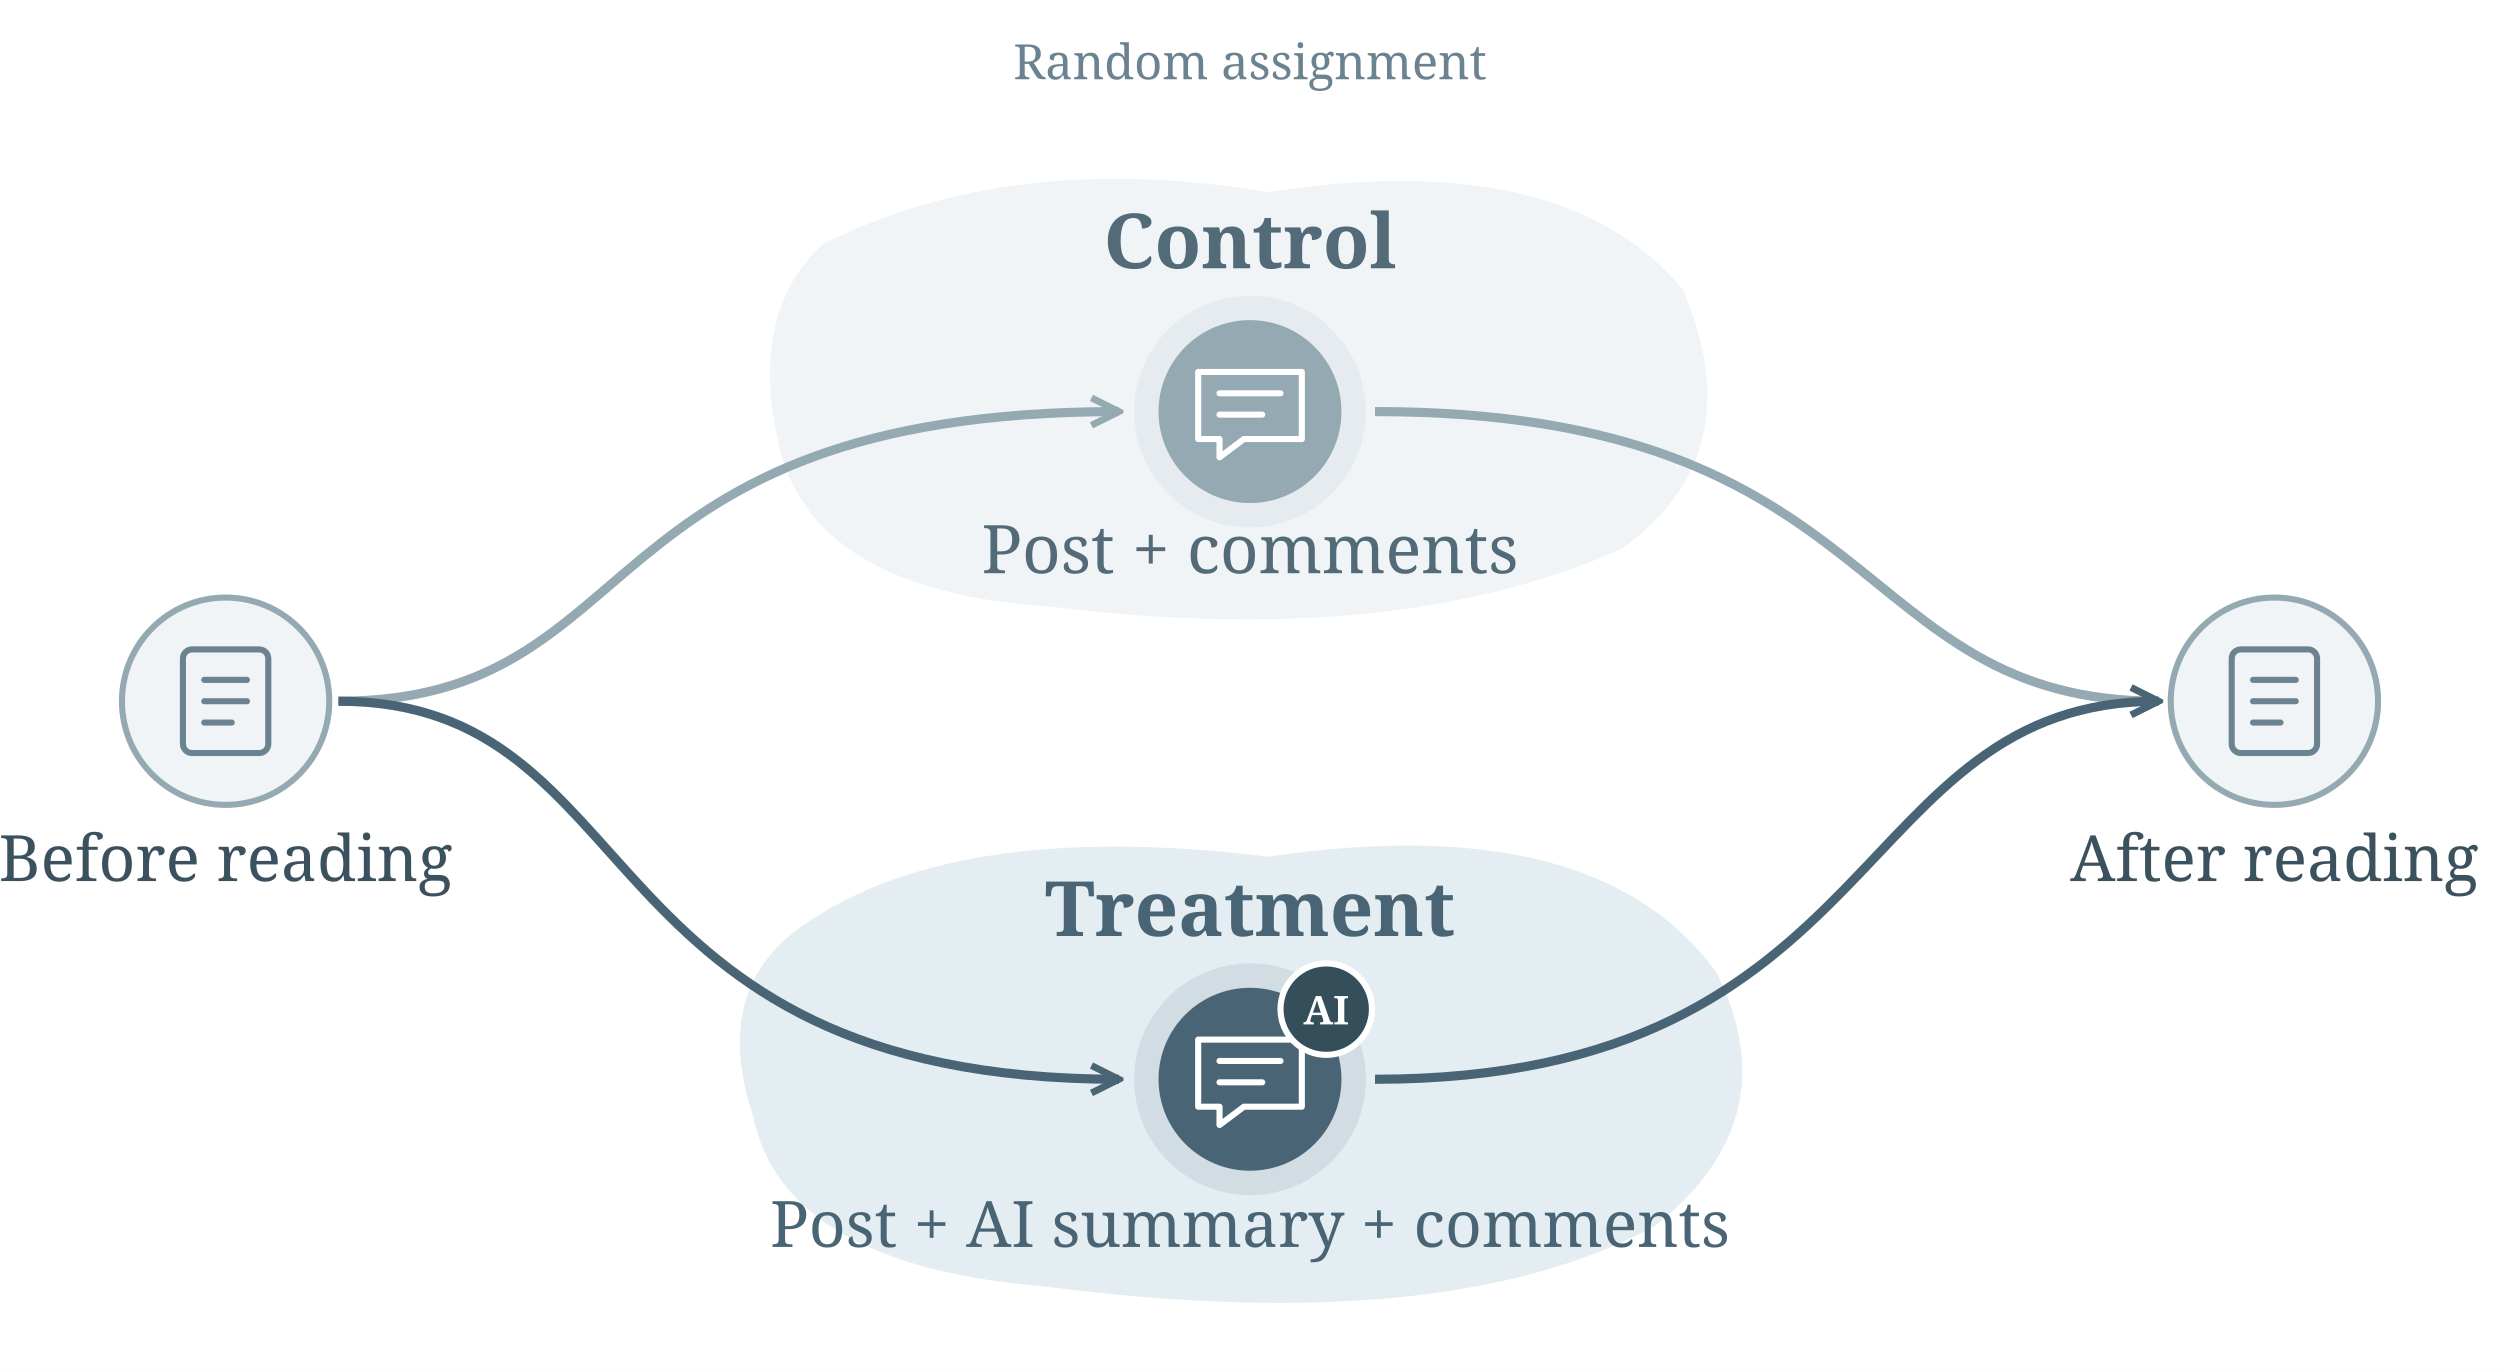
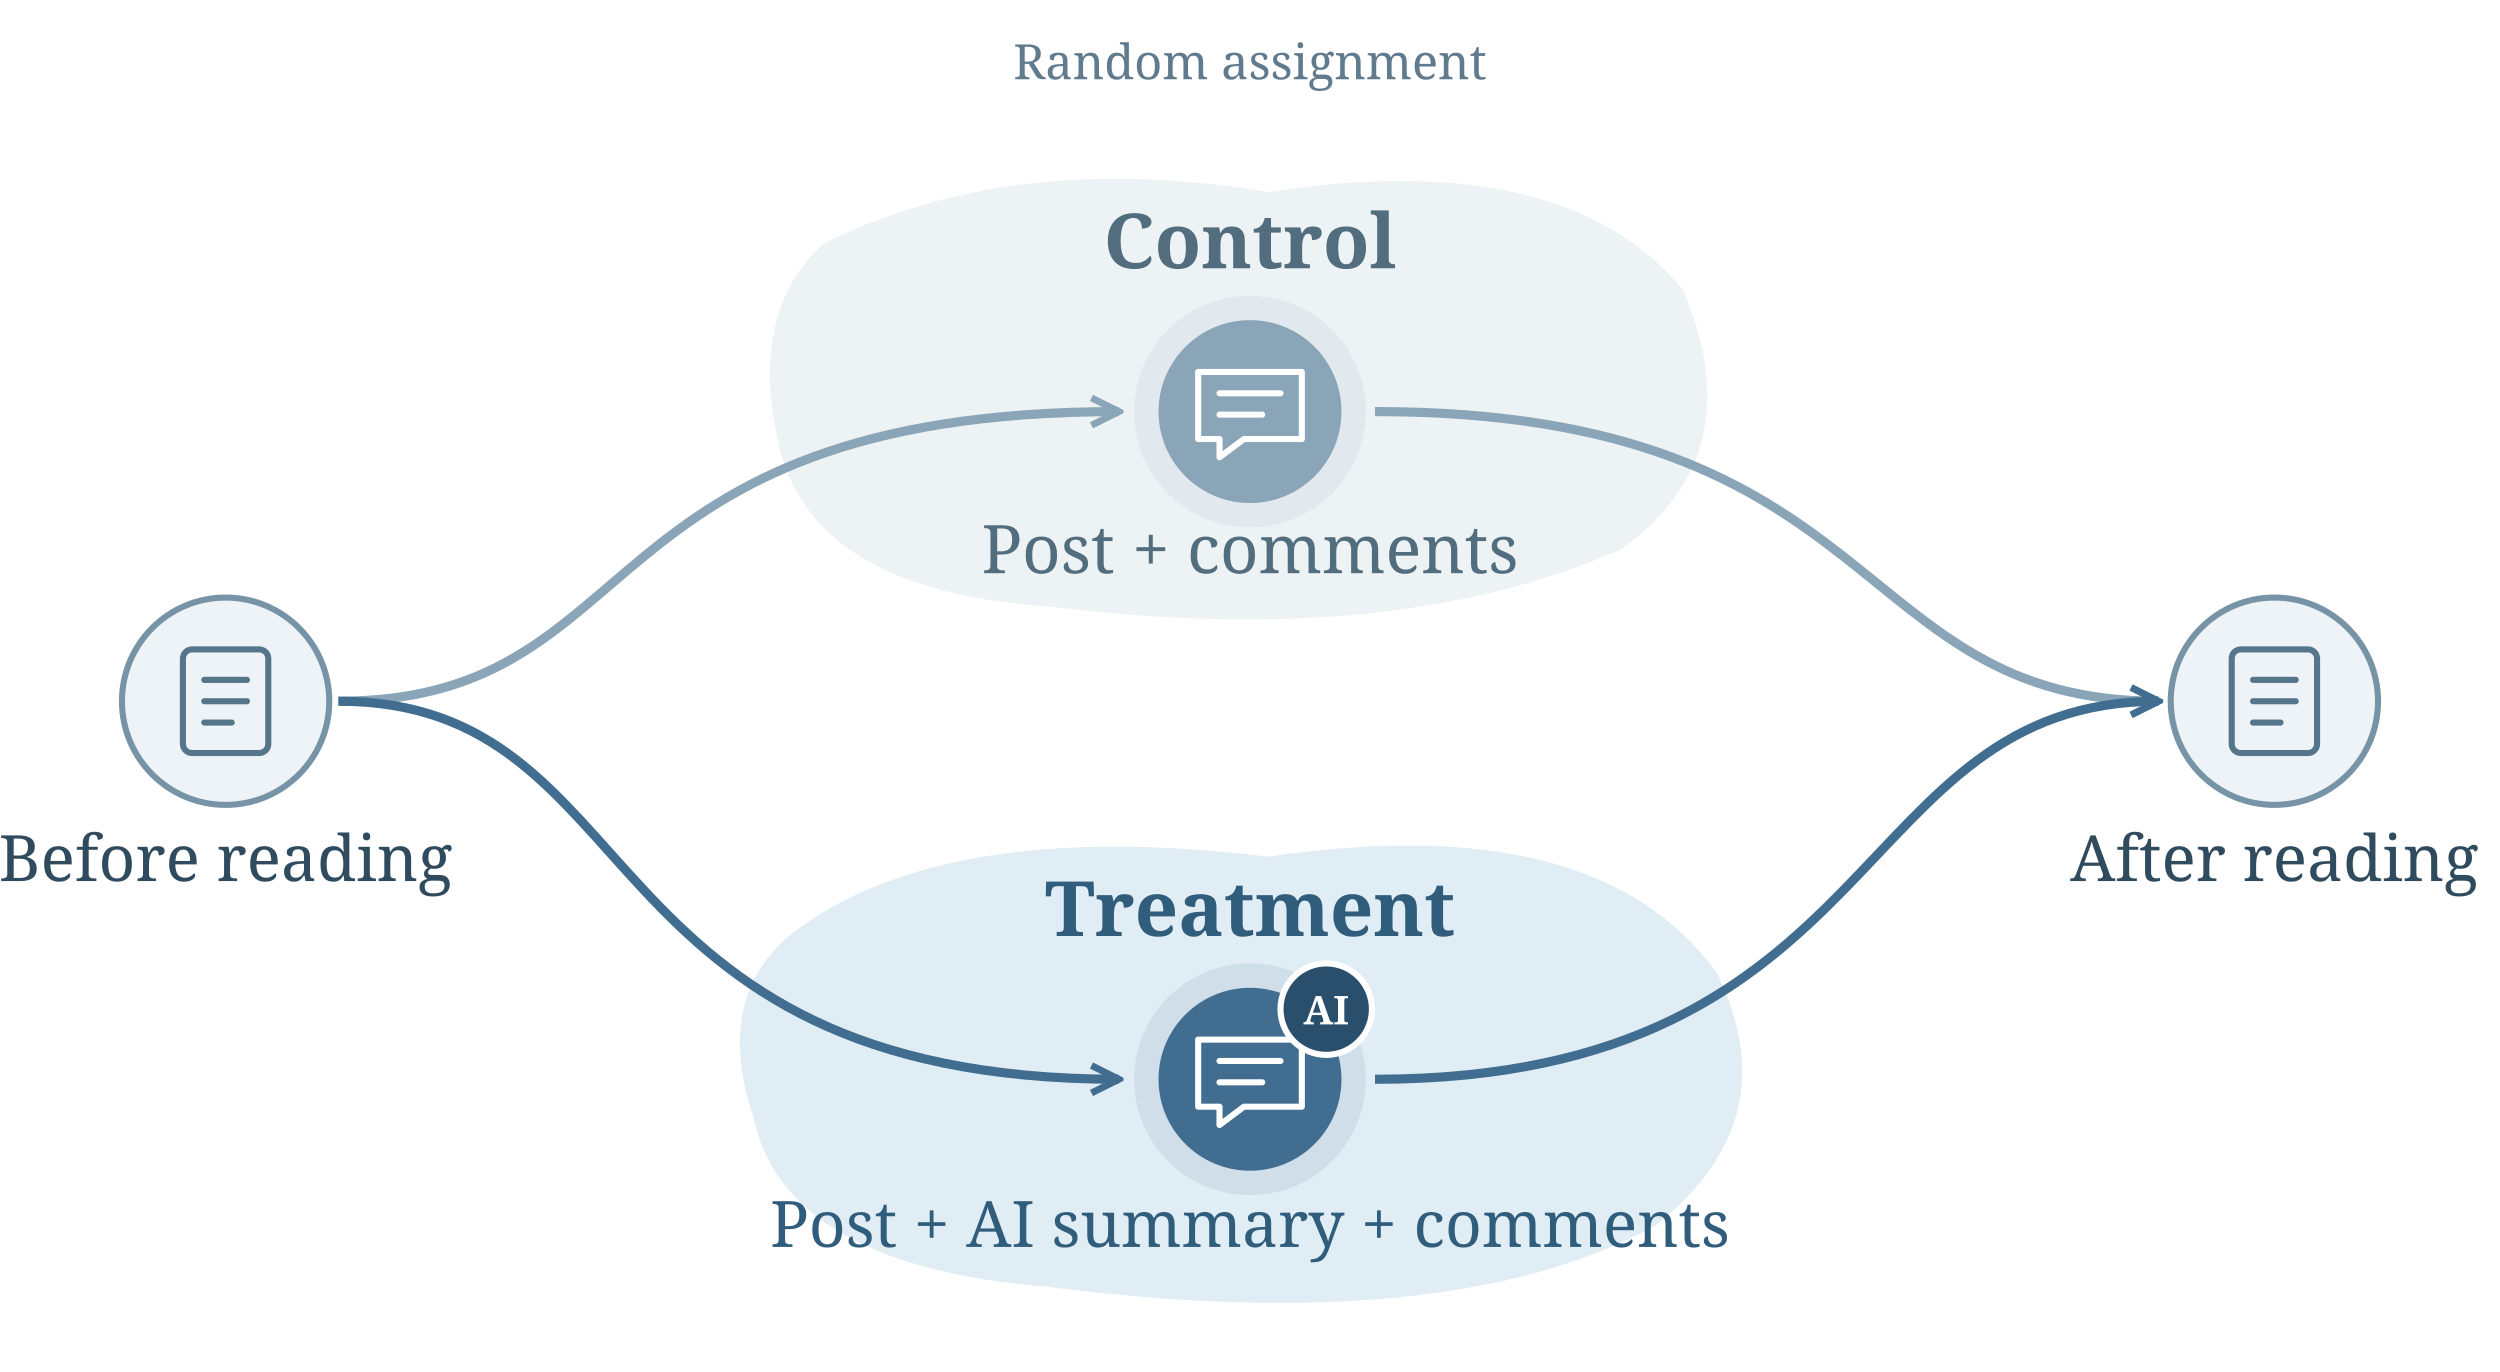
<svg xmlns="http://www.w3.org/2000/svg" viewBox="0 0 820 450" role="img" aria-labelledby="title desc">
  <defs>
    <marker id="arrow-control" viewBox="0 0 8 8" refX="7" refY="4" markerWidth="4" markerHeight="4" orient="auto">
-       <path d="M1 1L7 4L1 7" fill="none" stroke="#94a9b2" stroke-width="1.5" />
+       <path d="M1 1L7 4L1 7" fill="none" stroke="#8aa5b7" stroke-width="1.5" />
    </marker>
    <marker id="arrow-treatment" viewBox="0 0 8 8" refX="7" refY="4" markerWidth="4" markerHeight="4" orient="auto">
-       <path d="M1 1L7 4L1 7" fill="none" stroke="#496575" stroke-width="1.5" />
+       <path d="M1 1L7 4L1 7" fill="none" stroke="#416e90" stroke-width="1.5" />
    </marker>
  </defs>
  <rect width="820" height="450" fill="#fff" />
-   <path d="M270 55Q332 24 416 38Q513 23 552 70Q575 124 532 155Q458 188 345 174Q265 169 255 119Q246 77 270 55Z" fill="#f0f4f6" transform="translate(0 25)" />
-   <path d="M260 236Q310 198 416 211Q524 195 563 249Q587 297 543 332Q475 369 343 352Q257 345 247 296Q234 257 260 236Z" fill="#e4edf1" transform="translate(0 70)" />
-   <g fill="none" stroke="#94a9b2" stroke-width="3" marker-end="url(#arrow-control)">
+   <path d="M270 55Q332 24 416 38Q513 23 552 70Q575 124 532 155Q458 188 345 174Q265 169 255 119Q246 77 270 55Z" fill="#edf2f5" transform="translate(0 25)" />
+   <path d="M260 236Q310 198 416 211Q524 195 563 249Q587 297 543 332Q475 369 343 352Q257 345 247 296Q234 257 260 236Z" fill="#e1edf4" transform="translate(0 70)" />
+   <g fill="none" stroke="#8aa5b7" stroke-width="3" marker-end="url(#arrow-control)">
    <path d="M111 230C214 230 190 135 367 135" />
    <path d="M451 135C620 135 606 230 708 230" />
  </g>
-   <g fill="none" stroke="#496575" stroke-width="3" marker-end="url(#arrow-treatment)">
+   <g fill="none" stroke="#416e90" stroke-width="3" marker-end="url(#arrow-treatment)">
    <path d="M111 230C214 230 190 354 367 354" />
    <path d="M451 354C620 354 606 230 708 230" />
  </g>
-   <text x="410" y="26" text-anchor="middle" font-family="Georgia,serif" font-size="16" fill="#6b8391" font-weight="400">Random assignment</text>
-   <text x="410" y="88" text-anchor="middle" font-family="Georgia,serif" font-size="25" fill="#536b78" font-weight="700">Control</text>
-   <circle cx="410" cy="135" r="38" fill="#94a9b2" opacity=".12" />
-   <circle cx="410" cy="135" r="30" fill="#94a9b2" />
+   <text x="410" y="26" text-anchor="middle" font-family="Georgia,serif" font-size="16" fill="#607b8d" font-weight="400">Random assignment</text>
+   <text x="410" y="88" text-anchor="middle" font-family="Georgia,serif" font-size="25" fill="#526d7d" font-weight="700">Control</text>
+   <circle cx="410" cy="135" r="38" fill="#8aa5b7" opacity=".12" />
+   <circle cx="410" cy="135" r="30" fill="#8aa5b7" />
  <g transform="translate(393 122)" fill="none" stroke="white" stroke-width="2" stroke-linejoin="round" stroke-linecap="round">
    <path d="M0 0h34v22H15l-8 6v-6H0Z" />
    <path d="M7 7h20M7 14h14" />
  </g>
-   <text x="410" y="188" text-anchor="middle" font-family="Georgia,serif" font-size="22" fill="#536b78" font-weight="400">Post + comments</text>
-   <text x="410" y="307" text-anchor="middle" font-family="Georgia,serif" font-size="25" fill="#496575" font-weight="700">Treatment</text>
-   <circle cx="410" cy="354" r="38" fill="#496575" opacity=".12" />
-   <circle cx="410" cy="354" r="30" fill="#496575" />
+   <text x="410" y="188" text-anchor="middle" font-family="Georgia,serif" font-size="22" fill="#526d7d" font-weight="400">Post + comments</text>
+   <text x="410" y="307" text-anchor="middle" font-family="Georgia,serif" font-size="25" fill="#315d7d" font-weight="700">Treatment</text>
+   <circle cx="410" cy="354" r="38" fill="#416e90" opacity=".12" />
+   <circle cx="410" cy="354" r="30" fill="#416e90" />
  <g transform="translate(393 341)" fill="none" stroke="white" stroke-width="2" stroke-linejoin="round" stroke-linecap="round">
    <path d="M0 0h34v22H15l-8 6v-6H0Z" />
    <path d="M7 7h20M7 14h14" />
  </g>
-   <circle cx="435" cy="331" r="15" fill="#344f5a" stroke="#fff" stroke-width="2" />
+   <circle cx="435" cy="331" r="15" fill="#294f6c" stroke="#fff" stroke-width="2" />
  <text x="435" y="336" text-anchor="middle" font-family="Georgia,serif" font-size="13" fill="#fff" font-weight="700">AI</text>
-   <text x="410" y="409" text-anchor="middle" font-family="Georgia,serif" font-size="21" fill="#496575" font-weight="400">Post + AI summary + comments</text>
-   <circle cx="74" cy="230" r="34" fill="#f0f4f6" stroke="#94a9b2" stroke-width="2" />
-   <g transform="translate(60 213)" fill="none" stroke="#6b8391" stroke-width="2" stroke-linecap="round">
+   <text x="410" y="409" text-anchor="middle" font-family="Georgia,serif" font-size="21" fill="#315d7d" font-weight="400">Post + AI summary + comments</text>
+   <circle cx="74" cy="230" r="34" fill="#edf3f7" stroke="#7793a6" stroke-width="2" />
+   <g transform="translate(60 213)" fill="none" stroke="#55758a" stroke-width="2" stroke-linecap="round">
    <rect width="28" height="34" rx="3" />
    <path d="M7 10h14M7 17h14M7 24h9" />
  </g>
-   <circle cx="746" cy="230" r="34" fill="#f0f4f6" stroke="#94a9b2" stroke-width="2" />
-   <g transform="translate(732 213)" fill="none" stroke="#6b8391" stroke-width="2" stroke-linecap="round">
+   <circle cx="746" cy="230" r="34" fill="#edf3f7" stroke="#7793a6" stroke-width="2" />
+   <g transform="translate(732 213)" fill="none" stroke="#55758a" stroke-width="2" stroke-linecap="round">
    <rect width="28" height="34" rx="3" />
    <path d="M7 10h14M7 17h14M7 24h9" />
  </g>
-   <text x="74" y="289" text-anchor="middle" font-family="Georgia,serif" font-size="21" fill="#3b515d" font-weight="400">Before reading</text>
-   <text x="746" y="289" text-anchor="middle" font-family="Georgia,serif" font-size="21" fill="#3b515d" font-weight="400">After reading</text>
+   <text x="74" y="289" text-anchor="middle" font-family="Georgia,serif" font-size="21" fill="#304b5e" font-weight="400">Before reading</text>
+   <text x="746" y="289" text-anchor="middle" font-family="Georgia,serif" font-size="21" fill="#304b5e" font-weight="400">After reading</text>
</svg>
